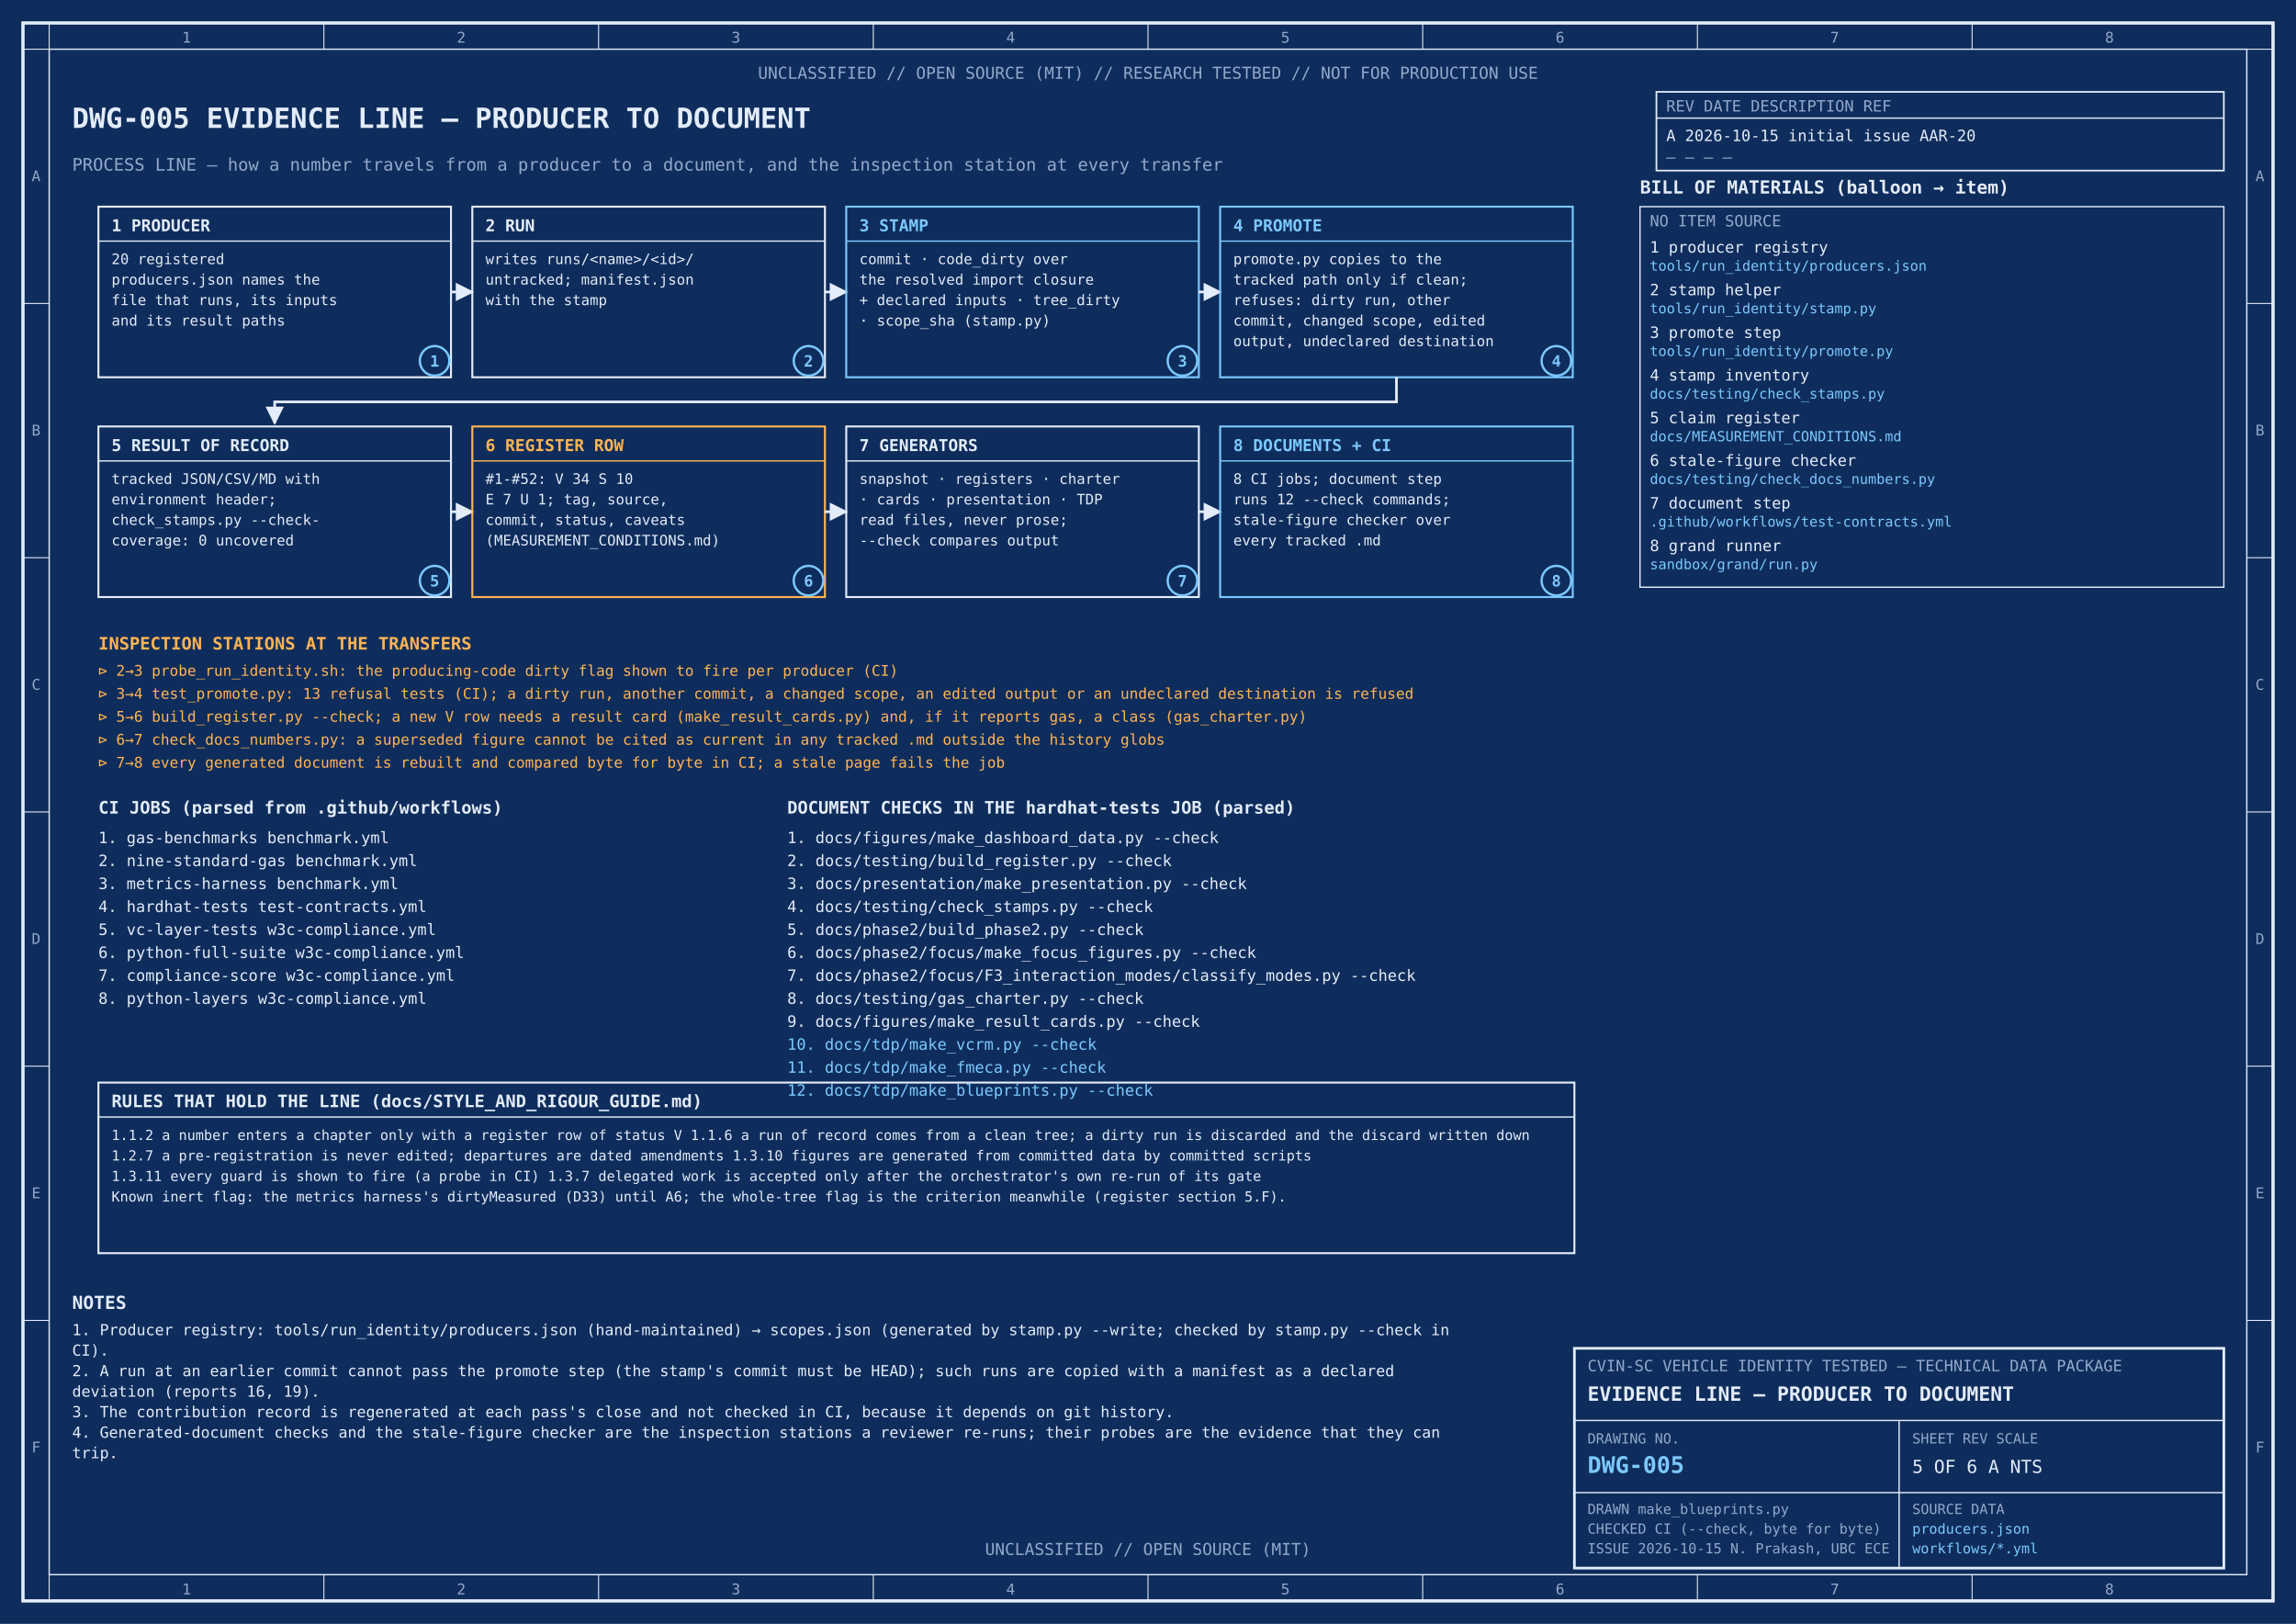
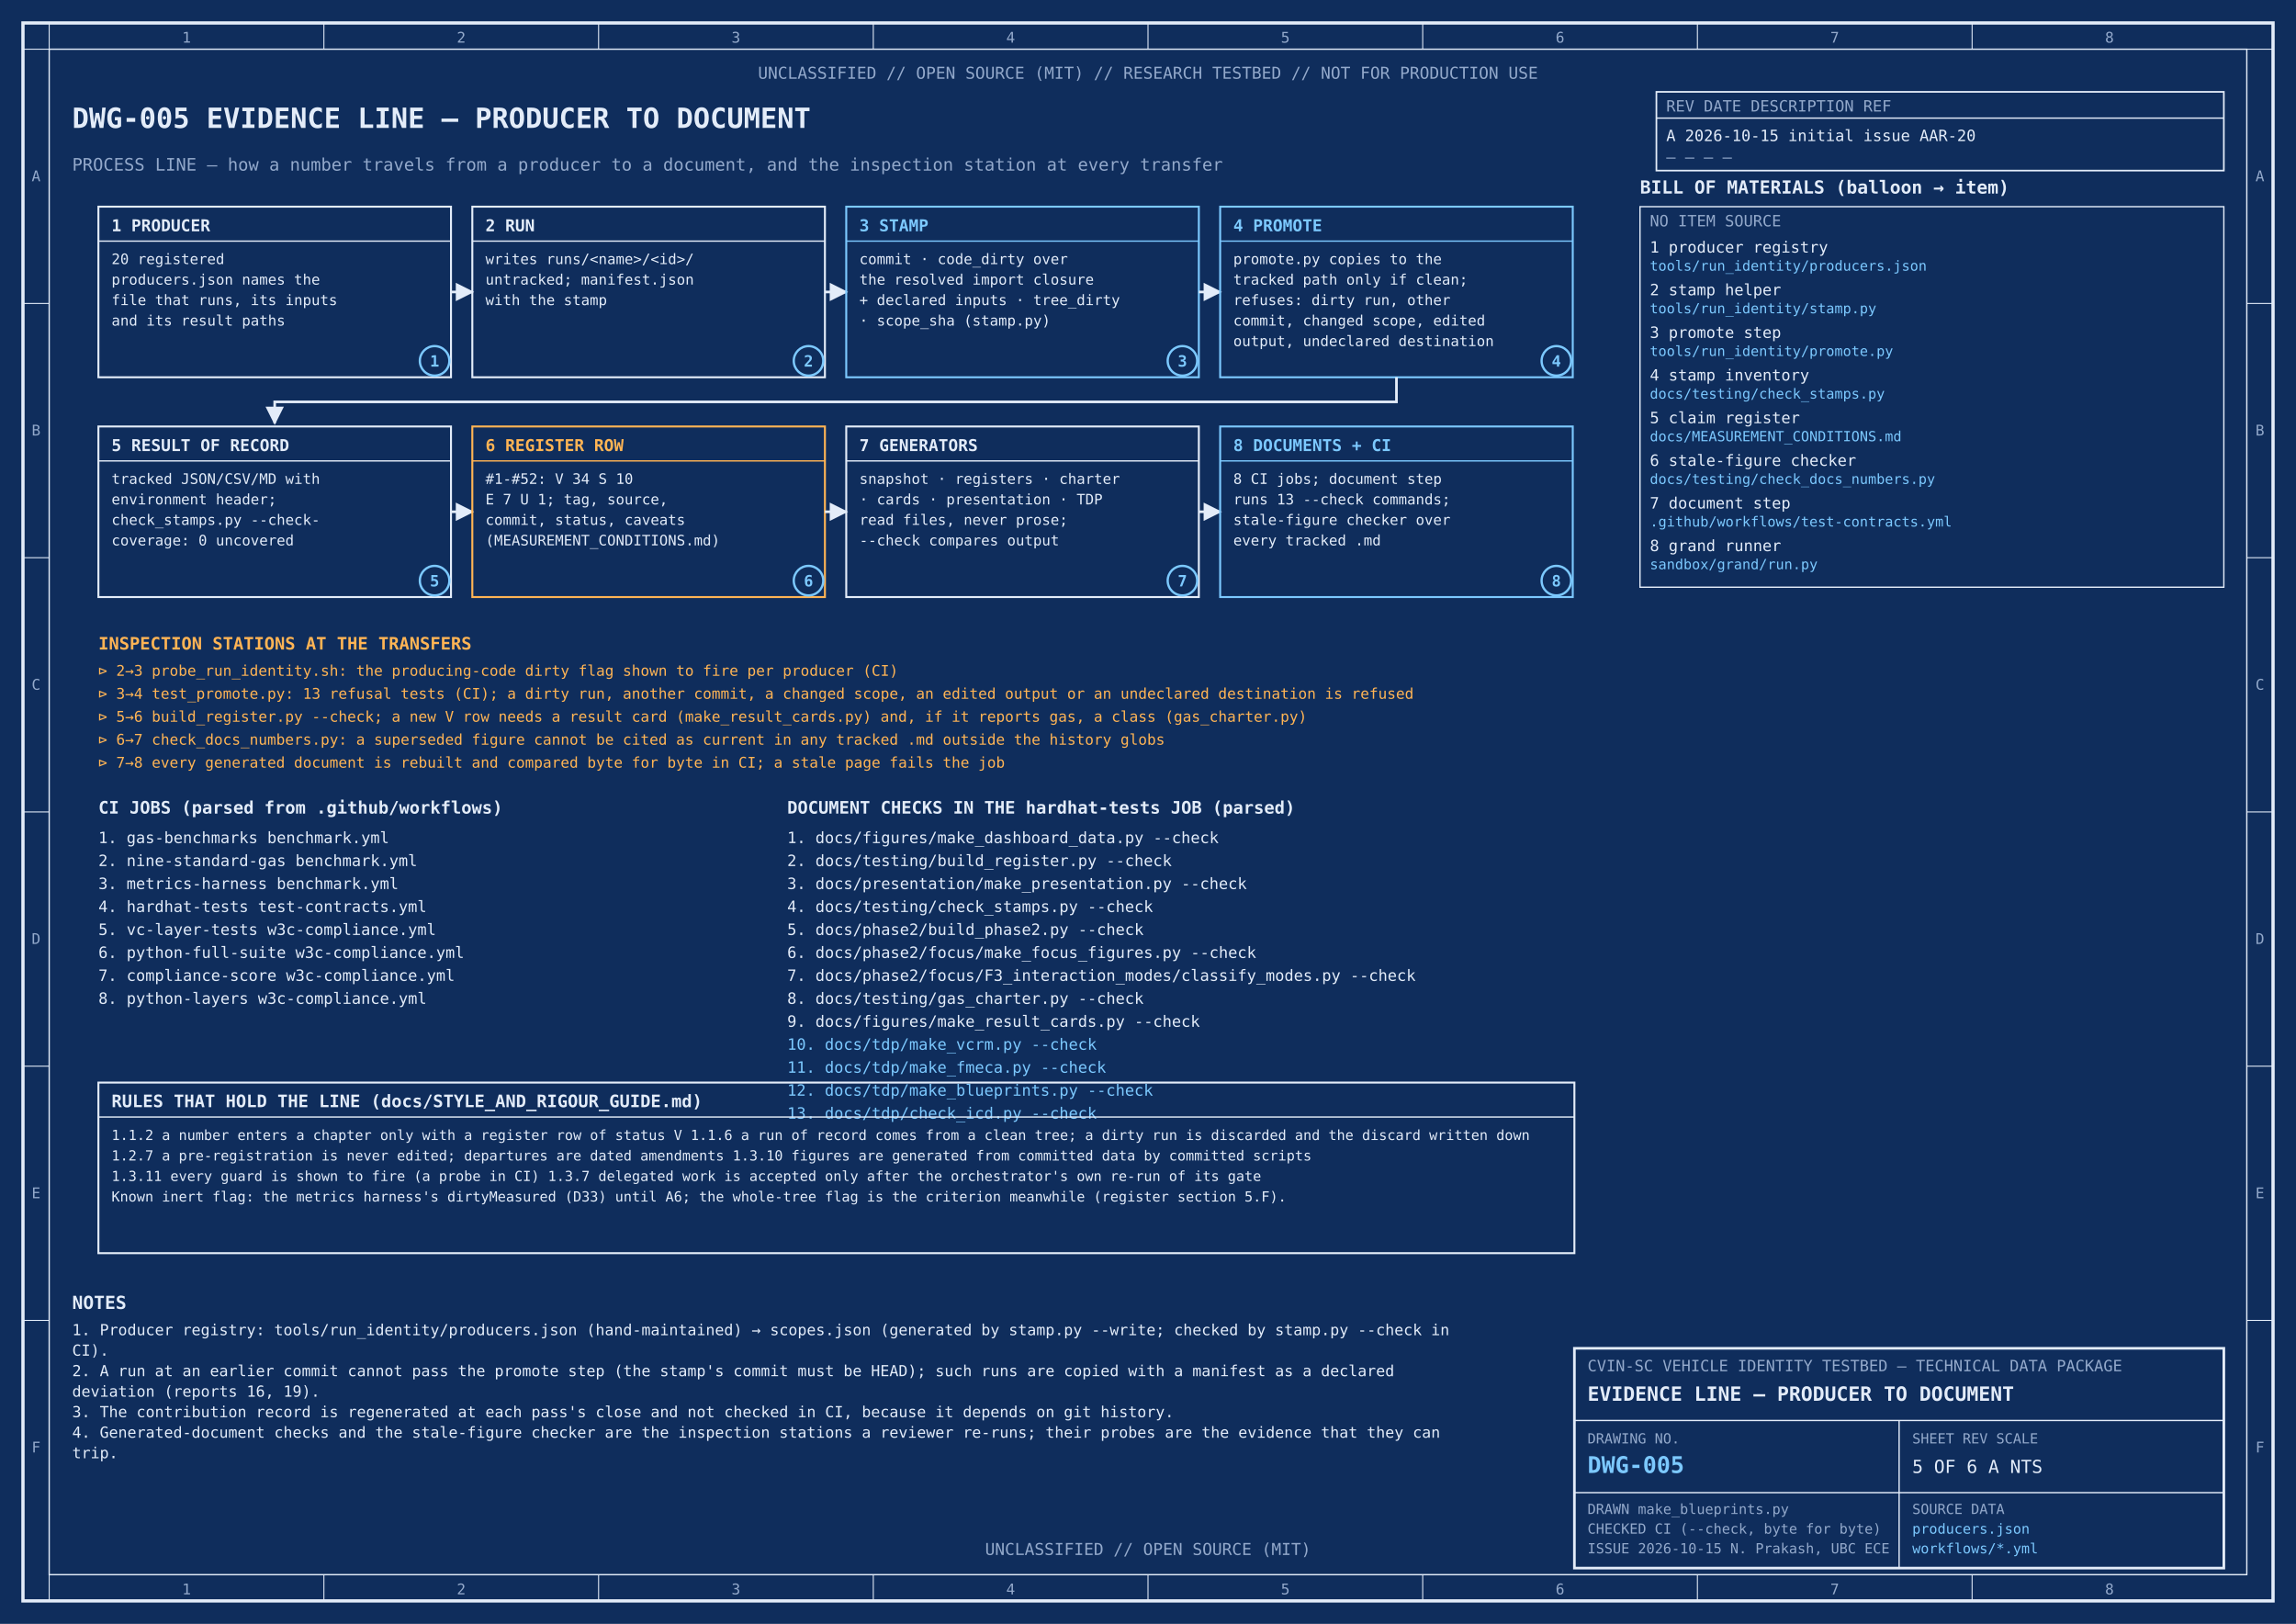
<svg xmlns="http://www.w3.org/2000/svg" width="1400" height="990" viewBox="0 0 1400 990" font-family="DejaVu Sans Mono, Menlo, Consolas, monospace">
  <defs>
    <marker id="arrow" viewBox="0 0 10 10" refX="9" refY="5" markerWidth="7" markerHeight="7" orient="auto-start-reverse">
      <path d="M0,0 L10,5 L0,10 z" fill="#e3ecf9" />
    </marker>
    <pattern id="hatch" width="8" height="8" patternUnits="userSpaceOnUse" patternTransform="rotate(45)">
      <line x1="0" y1="0" x2="0" y2="8" stroke="#ffb454" stroke-width="1" />
    </pattern>
  </defs>
  <rect width="1400" height="990" fill="#0f2d5c" />
  <text x="44" y="104" font-size="10.5" text-anchor="start" fill="#93a9cb" font-weight="normal">PROCESS LINE — how a number travels from a producer to a document, and the inspection station at every transfer</text>
  <rect x="60" y="126" width="215" height="104" stroke="#e3ecf9" fill="none" stroke-width="1.2" rx="0" />
  <text x="68" y="141" font-size="10" text-anchor="start" fill="#e3ecf9" font-weight="bold">1 PRODUCER</text>
  <line x1="60" y1="147" x2="275" y2="147" stroke="#e3ecf9" stroke-width="0.8" />
  <text x="68" y="161.0" font-size="8.8" text-anchor="start" fill="#e3ecf9" font-weight="normal">20 registered</text>
  <text x="68" y="173.5" font-size="8.8" text-anchor="start" fill="#e3ecf9" font-weight="normal">producers.json names the</text>
  <text x="68" y="186.0" font-size="8.8" text-anchor="start" fill="#e3ecf9" font-weight="normal">file that runs, its inputs</text>
  <text x="68" y="198.5" font-size="8.8" text-anchor="start" fill="#e3ecf9" font-weight="normal">and its result paths</text>
  <circle cx="265" cy="220" r="9" stroke="#7cc9ff" fill="#0f2d5c" stroke-width="1.4" />
  <text x="265" y="223.5" font-size="9.5" text-anchor="middle" fill="#7cc9ff" font-weight="bold">1</text>
  <line x1="275" y1="178.0" x2="288" y2="178.0" stroke="#e3ecf9" stroke-width="1.6" marker-end="url(#arrow)" />
  <rect x="288" y="126" width="215" height="104" stroke="#e3ecf9" fill="none" stroke-width="1.2" rx="0" />
  <text x="296" y="141" font-size="10" text-anchor="start" fill="#e3ecf9" font-weight="bold">2 RUN</text>
  <line x1="288" y1="147" x2="503" y2="147" stroke="#e3ecf9" stroke-width="0.8" />
  <text x="296" y="161.0" font-size="8.8" text-anchor="start" fill="#e3ecf9" font-weight="normal">writes runs/&lt;name&gt;/&lt;id&gt;/</text>
  <text x="296" y="173.5" font-size="8.8" text-anchor="start" fill="#e3ecf9" font-weight="normal">untracked; manifest.json</text>
  <text x="296" y="186.0" font-size="8.8" text-anchor="start" fill="#e3ecf9" font-weight="normal">with the stamp</text>
  <circle cx="493" cy="220" r="9" stroke="#7cc9ff" fill="#0f2d5c" stroke-width="1.4" />
  <text x="493" y="223.5" font-size="9.5" text-anchor="middle" fill="#7cc9ff" font-weight="bold">2</text>
  <line x1="503" y1="178.0" x2="516" y2="178.0" stroke="#e3ecf9" stroke-width="1.6" marker-end="url(#arrow)" />
  <rect x="516" y="126" width="215" height="104" stroke="#7cc9ff" fill="none" stroke-width="1.2" rx="0" />
  <text x="524" y="141" font-size="10" text-anchor="start" fill="#7cc9ff" font-weight="bold">3 STAMP</text>
  <line x1="516" y1="147" x2="731" y2="147" stroke="#7cc9ff" stroke-width="0.8" />
  <text x="524" y="161.0" font-size="8.8" text-anchor="start" fill="#e3ecf9" font-weight="normal">commit · code_dirty over</text>
  <text x="524" y="173.5" font-size="8.8" text-anchor="start" fill="#e3ecf9" font-weight="normal">the resolved import closure</text>
  <text x="524" y="186.0" font-size="8.8" text-anchor="start" fill="#e3ecf9" font-weight="normal">+ declared inputs · tree_dirty</text>
  <text x="524" y="198.5" font-size="8.8" text-anchor="start" fill="#e3ecf9" font-weight="normal">· scope_sha (stamp.py)</text>
  <circle cx="721" cy="220" r="9" stroke="#7cc9ff" fill="#0f2d5c" stroke-width="1.4" />
  <text x="721" y="223.5" font-size="9.5" text-anchor="middle" fill="#7cc9ff" font-weight="bold">3</text>
  <line x1="731" y1="178.0" x2="744" y2="178.0" stroke="#e3ecf9" stroke-width="1.6" marker-end="url(#arrow)" />
  <rect x="744" y="126" width="215" height="104" stroke="#7cc9ff" fill="none" stroke-width="1.2" rx="0" />
  <text x="752" y="141" font-size="10" text-anchor="start" fill="#7cc9ff" font-weight="bold">4 PROMOTE</text>
  <line x1="744" y1="147" x2="959" y2="147" stroke="#7cc9ff" stroke-width="0.8" />
  <text x="752" y="161.0" font-size="8.8" text-anchor="start" fill="#e3ecf9" font-weight="normal">promote.py copies to the</text>
  <text x="752" y="173.5" font-size="8.8" text-anchor="start" fill="#e3ecf9" font-weight="normal">tracked path only if clean;</text>
  <text x="752" y="186.0" font-size="8.8" text-anchor="start" fill="#e3ecf9" font-weight="normal">refuses: dirty run, other</text>
  <text x="752" y="198.5" font-size="8.8" text-anchor="start" fill="#e3ecf9" font-weight="normal">commit, changed scope, edited</text>
  <text x="752" y="211.0" font-size="8.8" text-anchor="start" fill="#e3ecf9" font-weight="normal">output, undeclared destination</text>
  <circle cx="949" cy="220" r="9" stroke="#7cc9ff" fill="#0f2d5c" stroke-width="1.4" />
  <text x="949" y="223.5" font-size="9.5" text-anchor="middle" fill="#7cc9ff" font-weight="bold">4</text>
  <path d="M851.5,230 L851.5,245 L167.5,245 L167.5,258" stroke="#e3ecf9" fill="none" stroke-width="1.6" marker-end="url(#arrow)" />
  <rect x="60" y="260" width="215" height="104" stroke="#e3ecf9" fill="none" stroke-width="1.2" rx="0" />
  <text x="68" y="275" font-size="10" text-anchor="start" fill="#e3ecf9" font-weight="bold">5 RESULT OF RECORD</text>
  <line x1="60" y1="281" x2="275" y2="281" stroke="#e3ecf9" stroke-width="0.8" />
  <text x="68" y="295.0" font-size="8.8" text-anchor="start" fill="#e3ecf9" font-weight="normal">tracked JSON/CSV/MD with</text>
  <text x="68" y="307.5" font-size="8.8" text-anchor="start" fill="#e3ecf9" font-weight="normal">environment header;</text>
  <text x="68" y="320.0" font-size="8.8" text-anchor="start" fill="#e3ecf9" font-weight="normal">check_stamps.py --check-</text>
  <text x="68" y="332.5" font-size="8.8" text-anchor="start" fill="#e3ecf9" font-weight="normal">coverage: 0 uncovered</text>
  <circle cx="265" cy="354" r="9" stroke="#7cc9ff" fill="#0f2d5c" stroke-width="1.4" />
  <text x="265" y="357.5" font-size="9.5" text-anchor="middle" fill="#7cc9ff" font-weight="bold">5</text>
  <line x1="275" y1="312.0" x2="288" y2="312.0" stroke="#e3ecf9" stroke-width="1.6" marker-end="url(#arrow)" />
  <rect x="288" y="260" width="215" height="104" stroke="#ffb454" fill="none" stroke-width="1.2" rx="0" />
  <text x="296" y="275" font-size="10" text-anchor="start" fill="#ffb454" font-weight="bold">6 REGISTER ROW</text>
  <line x1="288" y1="281" x2="503" y2="281" stroke="#ffb454" stroke-width="0.8" />
  <text x="296" y="295.0" font-size="8.8" text-anchor="start" fill="#e3ecf9" font-weight="normal">#1-#52: V 34 S 10</text>
  <text x="296" y="307.5" font-size="8.8" text-anchor="start" fill="#e3ecf9" font-weight="normal">E 7 U 1; tag, source,</text>
  <text x="296" y="320.0" font-size="8.8" text-anchor="start" fill="#e3ecf9" font-weight="normal">commit, status, caveats</text>
  <text x="296" y="332.5" font-size="8.8" text-anchor="start" fill="#e3ecf9" font-weight="normal">(MEASUREMENT_CONDITIONS.md)</text>
  <circle cx="493" cy="354" r="9" stroke="#7cc9ff" fill="#0f2d5c" stroke-width="1.4" />
  <text x="493" y="357.5" font-size="9.5" text-anchor="middle" fill="#7cc9ff" font-weight="bold">6</text>
  <line x1="503" y1="312.0" x2="516" y2="312.0" stroke="#e3ecf9" stroke-width="1.6" marker-end="url(#arrow)" />
  <rect x="516" y="260" width="215" height="104" stroke="#e3ecf9" fill="none" stroke-width="1.2" rx="0" />
  <text x="524" y="275" font-size="10" text-anchor="start" fill="#e3ecf9" font-weight="bold">7 GENERATORS</text>
  <line x1="516" y1="281" x2="731" y2="281" stroke="#e3ecf9" stroke-width="0.8" />
  <text x="524" y="295.0" font-size="8.8" text-anchor="start" fill="#e3ecf9" font-weight="normal">snapshot · registers · charter</text>
  <text x="524" y="307.5" font-size="8.8" text-anchor="start" fill="#e3ecf9" font-weight="normal">· cards · presentation · TDP</text>
  <text x="524" y="320.0" font-size="8.8" text-anchor="start" fill="#e3ecf9" font-weight="normal">read files, never prose;</text>
  <text x="524" y="332.5" font-size="8.8" text-anchor="start" fill="#e3ecf9" font-weight="normal">--check compares output</text>
  <circle cx="721" cy="354" r="9" stroke="#7cc9ff" fill="#0f2d5c" stroke-width="1.4" />
  <text x="721" y="357.5" font-size="9.5" text-anchor="middle" fill="#7cc9ff" font-weight="bold">7</text>
  <line x1="731" y1="312.0" x2="744" y2="312.0" stroke="#e3ecf9" stroke-width="1.6" marker-end="url(#arrow)" />
  <rect x="744" y="260" width="215" height="104" stroke="#7cc9ff" fill="none" stroke-width="1.2" rx="0" />
  <text x="752" y="275" font-size="10" text-anchor="start" fill="#7cc9ff" font-weight="bold">8 DOCUMENTS + CI</text>
  <line x1="744" y1="281" x2="959" y2="281" stroke="#7cc9ff" stroke-width="0.8" />
  <text x="752" y="295.0" font-size="8.8" text-anchor="start" fill="#e3ecf9" font-weight="normal">8 CI jobs; document step</text>
-   <text x="752" y="307.5" font-size="8.8" text-anchor="start" fill="#e3ecf9" font-weight="normal">runs 12 --check commands;</text>
+   <text x="752" y="307.5" font-size="8.8" text-anchor="start" fill="#e3ecf9" font-weight="normal">runs 13 --check commands;</text>
  <text x="752" y="320.0" font-size="8.8" text-anchor="start" fill="#e3ecf9" font-weight="normal">stale-figure checker over</text>
  <text x="752" y="332.5" font-size="8.8" text-anchor="start" fill="#e3ecf9" font-weight="normal">every tracked .md</text>
  <circle cx="949" cy="354" r="9" stroke="#7cc9ff" fill="#0f2d5c" stroke-width="1.4" />
  <text x="949" y="357.5" font-size="9.5" text-anchor="middle" fill="#7cc9ff" font-weight="bold">8</text>
  <text x="60" y="396" font-size="10.5" text-anchor="start" fill="#ffb454" font-weight="bold">INSPECTION STATIONS AT THE TRANSFERS</text>
  <text x="60" y="412" font-size="9" text-anchor="start" fill="#ffb454" font-weight="normal">⊳ 2→3  probe_run_identity.sh: the producing-code dirty flag shown to fire per producer (CI)</text>
  <text x="60" y="426" font-size="9" text-anchor="start" fill="#ffb454" font-weight="normal">⊳ 3→4  test_promote.py: 13 refusal tests (CI); a dirty run, another commit, a changed scope, an edited output or an undeclared destination is refused</text>
  <text x="60" y="440" font-size="9" text-anchor="start" fill="#ffb454" font-weight="normal">⊳ 5→6  build_register.py --check; a new V row needs a result card (make_result_cards.py) and, if it reports gas, a class (gas_charter.py)</text>
  <text x="60" y="454" font-size="9" text-anchor="start" fill="#ffb454" font-weight="normal">⊳ 6→7  check_docs_numbers.py: a superseded figure cannot be cited as current in any tracked .md outside the history globs</text>
  <text x="60" y="468" font-size="9" text-anchor="start" fill="#ffb454" font-weight="normal">⊳ 7→8  every generated document is rebuilt and compared byte for byte in CI; a stale page fails the job</text>
  <text x="60" y="496" font-size="10.5" text-anchor="start" fill="#e3ecf9" font-weight="bold">CI JOBS (parsed from .github/workflows)</text>
  <text x="60" y="514" font-size="9.5" text-anchor="start" fill="#e3ecf9" font-weight="normal">1. gas-benchmarks         benchmark.yml</text>
  <text x="60" y="528" font-size="9.5" text-anchor="start" fill="#e3ecf9" font-weight="normal">2. nine-standard-gas      benchmark.yml</text>
  <text x="60" y="542" font-size="9.5" text-anchor="start" fill="#e3ecf9" font-weight="normal">3. metrics-harness        benchmark.yml</text>
  <text x="60" y="556" font-size="9.5" text-anchor="start" fill="#e3ecf9" font-weight="normal">4. hardhat-tests          test-contracts.yml</text>
  <text x="60" y="570" font-size="9.5" text-anchor="start" fill="#e3ecf9" font-weight="normal">5. vc-layer-tests         w3c-compliance.yml</text>
  <text x="60" y="584" font-size="9.5" text-anchor="start" fill="#e3ecf9" font-weight="normal">6. python-full-suite      w3c-compliance.yml</text>
  <text x="60" y="598" font-size="9.5" text-anchor="start" fill="#e3ecf9" font-weight="normal">7. compliance-score       w3c-compliance.yml</text>
  <text x="60" y="612" font-size="9.5" text-anchor="start" fill="#e3ecf9" font-weight="normal">8. python-layers          w3c-compliance.yml</text>
  <text x="480" y="496" font-size="10.5" text-anchor="start" fill="#e3ecf9" font-weight="bold">DOCUMENT CHECKS IN THE hardhat-tests JOB (parsed)</text>
  <text x="480" y="514" font-size="9.5" text-anchor="start" fill="#e3ecf9" font-weight="normal">1. docs/figures/make_dashboard_data.py --check</text>
  <text x="480" y="528" font-size="9.5" text-anchor="start" fill="#e3ecf9" font-weight="normal">2. docs/testing/build_register.py --check</text>
  <text x="480" y="542" font-size="9.5" text-anchor="start" fill="#e3ecf9" font-weight="normal">3. docs/presentation/make_presentation.py --check</text>
  <text x="480" y="556" font-size="9.5" text-anchor="start" fill="#e3ecf9" font-weight="normal">4. docs/testing/check_stamps.py --check</text>
  <text x="480" y="570" font-size="9.5" text-anchor="start" fill="#e3ecf9" font-weight="normal">5. docs/phase2/build_phase2.py --check</text>
  <text x="480" y="584" font-size="9.5" text-anchor="start" fill="#e3ecf9" font-weight="normal">6. docs/phase2/focus/make_focus_figures.py --check</text>
  <text x="480" y="598" font-size="9.5" text-anchor="start" fill="#e3ecf9" font-weight="normal">7. docs/phase2/focus/F3_interaction_modes/classify_modes.py --check</text>
  <text x="480" y="612" font-size="9.5" text-anchor="start" fill="#e3ecf9" font-weight="normal">8. docs/testing/gas_charter.py --check</text>
  <text x="480" y="626" font-size="9.5" text-anchor="start" fill="#e3ecf9" font-weight="normal">9. docs/figures/make_result_cards.py --check</text>
  <text x="480" y="640" font-size="9.5" text-anchor="start" fill="#7cc9ff" font-weight="normal">10. docs/tdp/make_vcrm.py --check</text>
  <text x="480" y="654" font-size="9.5" text-anchor="start" fill="#7cc9ff" font-weight="normal">11. docs/tdp/make_fmeca.py --check</text>
  <text x="480" y="668" font-size="9.5" text-anchor="start" fill="#7cc9ff" font-weight="normal">12. docs/tdp/make_blueprints.py --check</text>
+   <text x="480" y="682" font-size="9.5" text-anchor="start" fill="#7cc9ff" font-weight="normal">13. docs/tdp/check_icd.py --check</text>
  <rect x="60" y="660" width="900" height="104" stroke="#e3ecf9" fill="none" stroke-width="1.2" rx="0" />
  <text x="68" y="675" font-size="10.5" text-anchor="start" fill="#e3ecf9" font-weight="bold">RULES THAT HOLD THE LINE (docs/STYLE_AND_RIGOUR_GUIDE.md)</text>
  <line x1="60" y1="681" x2="960" y2="681" stroke="#e3ecf9" stroke-width="0.8" />
  <text x="68" y="695.0" font-size="8.5" text-anchor="start" fill="#e3ecf9" font-weight="normal">1.1.2  a number enters a chapter only with a register row of status V       1.1.6  a run of record comes from a clean tree; a dirty run is discarded and the discard written down</text>
  <text x="68" y="707.5" font-size="8.5" text-anchor="start" fill="#e3ecf9" font-weight="normal">1.2.7  a pre-registration is never edited; departures are dated amendments    1.3.10 figures are generated from committed data by committed scripts</text>
  <text x="68" y="720.0" font-size="8.5" text-anchor="start" fill="#e3ecf9" font-weight="normal">1.3.11 every guard is shown to fire (a probe in CI)                            1.3.7  delegated work is accepted only after the orchestrator's own re-run of its gate</text>
  <text x="68" y="732.5" font-size="8.5" text-anchor="start" fill="#e3ecf9" font-weight="normal">Known inert flag: the metrics harness's dirtyMeasured (D33) until A6; the whole-tree flag is the criterion meanwhile (register section 5.F).</text>
  <rect x="14" y="14" width="1372" height="962" stroke="#e3ecf9" fill="none" stroke-width="2" rx="0" />
  <rect x="30" y="30" width="1340" height="930" stroke="#e3ecf9" fill="none" stroke-width="0.8" rx="0" />
  <line x1="30.0" y1="14" x2="30.0" y2="30" stroke="#e3ecf9" stroke-width="0.6" />
  <line x1="30.0" y1="960" x2="30.0" y2="976" stroke="#e3ecf9" stroke-width="0.6" />
  <text x="113.75" y="26" font-size="9" text-anchor="middle" fill="#93a9cb" font-weight="normal">1</text>
  <text x="113.75" y="972" font-size="9" text-anchor="middle" fill="#93a9cb" font-weight="normal">1</text>
  <line x1="197.5" y1="14" x2="197.5" y2="30" stroke="#e3ecf9" stroke-width="0.6" />
  <line x1="197.5" y1="960" x2="197.5" y2="976" stroke="#e3ecf9" stroke-width="0.6" />
  <text x="281.25" y="26" font-size="9" text-anchor="middle" fill="#93a9cb" font-weight="normal">2</text>
  <text x="281.25" y="972" font-size="9" text-anchor="middle" fill="#93a9cb" font-weight="normal">2</text>
  <line x1="365.0" y1="14" x2="365.0" y2="30" stroke="#e3ecf9" stroke-width="0.6" />
  <line x1="365.0" y1="960" x2="365.0" y2="976" stroke="#e3ecf9" stroke-width="0.6" />
  <text x="448.75" y="26" font-size="9" text-anchor="middle" fill="#93a9cb" font-weight="normal">3</text>
  <text x="448.75" y="972" font-size="9" text-anchor="middle" fill="#93a9cb" font-weight="normal">3</text>
  <line x1="532.5" y1="14" x2="532.5" y2="30" stroke="#e3ecf9" stroke-width="0.6" />
  <line x1="532.5" y1="960" x2="532.5" y2="976" stroke="#e3ecf9" stroke-width="0.6" />
  <text x="616.25" y="26" font-size="9" text-anchor="middle" fill="#93a9cb" font-weight="normal">4</text>
  <text x="616.25" y="972" font-size="9" text-anchor="middle" fill="#93a9cb" font-weight="normal">4</text>
  <line x1="700.0" y1="14" x2="700.0" y2="30" stroke="#e3ecf9" stroke-width="0.6" />
  <line x1="700.0" y1="960" x2="700.0" y2="976" stroke="#e3ecf9" stroke-width="0.6" />
  <text x="783.75" y="26" font-size="9" text-anchor="middle" fill="#93a9cb" font-weight="normal">5</text>
  <text x="783.75" y="972" font-size="9" text-anchor="middle" fill="#93a9cb" font-weight="normal">5</text>
  <line x1="867.5" y1="14" x2="867.5" y2="30" stroke="#e3ecf9" stroke-width="0.6" />
  <line x1="867.5" y1="960" x2="867.5" y2="976" stroke="#e3ecf9" stroke-width="0.6" />
  <text x="951.25" y="26" font-size="9" text-anchor="middle" fill="#93a9cb" font-weight="normal">6</text>
  <text x="951.25" y="972" font-size="9" text-anchor="middle" fill="#93a9cb" font-weight="normal">6</text>
  <line x1="1035.0" y1="14" x2="1035.0" y2="30" stroke="#e3ecf9" stroke-width="0.6" />
  <line x1="1035.0" y1="960" x2="1035.0" y2="976" stroke="#e3ecf9" stroke-width="0.6" />
  <text x="1118.75" y="26" font-size="9" text-anchor="middle" fill="#93a9cb" font-weight="normal">7</text>
  <text x="1118.75" y="972" font-size="9" text-anchor="middle" fill="#93a9cb" font-weight="normal">7</text>
  <line x1="1202.5" y1="14" x2="1202.5" y2="30" stroke="#e3ecf9" stroke-width="0.6" />
  <line x1="1202.5" y1="960" x2="1202.5" y2="976" stroke="#e3ecf9" stroke-width="0.6" />
  <text x="1286.25" y="26" font-size="9" text-anchor="middle" fill="#93a9cb" font-weight="normal">8</text>
  <text x="1286.25" y="972" font-size="9" text-anchor="middle" fill="#93a9cb" font-weight="normal">8</text>
  <line x1="14" y1="30.0" x2="30" y2="30.0" stroke="#e3ecf9" stroke-width="0.6" />
  <line x1="1370" y1="30.0" x2="1386" y2="30.0" stroke="#e3ecf9" stroke-width="0.6" />
  <text x="22" y="110.5" font-size="9" text-anchor="middle" fill="#93a9cb" font-weight="normal">A</text>
  <text x="1378" y="110.5" font-size="9" text-anchor="middle" fill="#93a9cb" font-weight="normal">A</text>
  <line x1="14" y1="185.0" x2="30" y2="185.0" stroke="#e3ecf9" stroke-width="0.6" />
  <line x1="1370" y1="185.0" x2="1386" y2="185.0" stroke="#e3ecf9" stroke-width="0.6" />
  <text x="22" y="265.5" font-size="9" text-anchor="middle" fill="#93a9cb" font-weight="normal">B</text>
  <text x="1378" y="265.5" font-size="9" text-anchor="middle" fill="#93a9cb" font-weight="normal">B</text>
  <line x1="14" y1="340.0" x2="30" y2="340.0" stroke="#e3ecf9" stroke-width="0.6" />
  <line x1="1370" y1="340.0" x2="1386" y2="340.0" stroke="#e3ecf9" stroke-width="0.6" />
  <text x="22" y="420.5" font-size="9" text-anchor="middle" fill="#93a9cb" font-weight="normal">C</text>
  <text x="1378" y="420.5" font-size="9" text-anchor="middle" fill="#93a9cb" font-weight="normal">C</text>
  <line x1="14" y1="495.0" x2="30" y2="495.0" stroke="#e3ecf9" stroke-width="0.6" />
  <line x1="1370" y1="495.0" x2="1386" y2="495.0" stroke="#e3ecf9" stroke-width="0.6" />
  <text x="22" y="575.5" font-size="9" text-anchor="middle" fill="#93a9cb" font-weight="normal">D</text>
  <text x="1378" y="575.5" font-size="9" text-anchor="middle" fill="#93a9cb" font-weight="normal">D</text>
  <line x1="14" y1="650.0" x2="30" y2="650.0" stroke="#e3ecf9" stroke-width="0.6" />
  <line x1="1370" y1="650.0" x2="1386" y2="650.0" stroke="#e3ecf9" stroke-width="0.6" />
  <text x="22" y="730.5" font-size="9" text-anchor="middle" fill="#93a9cb" font-weight="normal">E</text>
  <text x="1378" y="730.5" font-size="9" text-anchor="middle" fill="#93a9cb" font-weight="normal">E</text>
  <line x1="14" y1="805.0" x2="30" y2="805.0" stroke="#e3ecf9" stroke-width="0.6" />
  <line x1="1370" y1="805.0" x2="1386" y2="805.0" stroke="#e3ecf9" stroke-width="0.6" />
  <text x="22" y="885.5" font-size="9" text-anchor="middle" fill="#93a9cb" font-weight="normal">F</text>
  <text x="1378" y="885.5" font-size="9" text-anchor="middle" fill="#93a9cb" font-weight="normal">F</text>
  <text x="700.0" y="48" font-size="10" text-anchor="middle" fill="#93a9cb" font-weight="normal">UNCLASSIFIED // OPEN SOURCE (MIT) // RESEARCH TESTBED // NOT FOR PRODUCTION USE</text>
  <text x="700.0" y="948" font-size="10" text-anchor="middle" fill="#93a9cb" font-weight="normal">UNCLASSIFIED // OPEN SOURCE (MIT)</text>
  <text x="44" y="78" font-size="17" text-anchor="start" fill="#e3ecf9" font-weight="bold">DWG-005  EVIDENCE LINE — PRODUCER TO DOCUMENT</text>
  <rect x="1010" y="56" width="346" height="48" stroke="#e3ecf9" fill="none" stroke-width="1" rx="0" />
  <line x1="1010" y1="72" x2="1356" y2="72" stroke="#e3ecf9" stroke-width="0.8" />
  <text x="1016" y="68" font-size="9.5" text-anchor="start" fill="#93a9cb" font-weight="normal">REV   DATE         DESCRIPTION                 REF</text>
  <text x="1016" y="86" font-size="9.5" text-anchor="start" fill="#e3ecf9" font-weight="normal">A     2026-10-15   initial issue               AAR-20</text>
  <text x="1016" y="99" font-size="9.5" text-anchor="start" fill="#93a9cb" font-weight="normal">—     —            —                           —</text>
  <text x="44" y="798" font-size="11" text-anchor="start" fill="#e3ecf9" font-weight="bold">NOTES</text>
  <text x="44" y="814.0" font-size="9.3" text-anchor="start" fill="#e3ecf9" font-weight="normal">1. Producer registry: tools/run_identity/producers.json (hand-maintained) → scopes.json (generated by stamp.py --write; checked by stamp.py --check in</text>
  <text x="44" y="826.5" font-size="9.3" text-anchor="start" fill="#e3ecf9" font-weight="normal">   CI).</text>
  <text x="44" y="839.0" font-size="9.3" text-anchor="start" fill="#e3ecf9" font-weight="normal">2. A run at an earlier commit cannot pass the promote step (the stamp's commit must be HEAD); such runs are copied with a manifest as a declared</text>
  <text x="44" y="851.5" font-size="9.3" text-anchor="start" fill="#e3ecf9" font-weight="normal">   deviation (reports 16, 19).</text>
  <text x="44" y="864.0" font-size="9.3" text-anchor="start" fill="#e3ecf9" font-weight="normal">3. The contribution record is regenerated at each pass's close and not checked in CI, because it depends on git history.</text>
  <text x="44" y="876.5" font-size="9.3" text-anchor="start" fill="#e3ecf9" font-weight="normal">4. Generated-document checks and the stale-figure checker are the inspection stations a reviewer re-runs; their probes are the evidence that they can</text>
  <text x="44" y="889.0" font-size="9.3" text-anchor="start" fill="#e3ecf9" font-weight="normal">   trip.</text>
  <text x="1000" y="118" font-size="11" text-anchor="start" fill="#e3ecf9" font-weight="bold">BILL OF MATERIALS (balloon → item)</text>
  <rect x="1000" y="126" width="356" height="232" stroke="#e3ecf9" fill="none" stroke-width="0.8" rx="0" />
  <text x="1006" y="138" font-size="9.5" text-anchor="start" fill="#93a9cb" font-weight="normal">NO  ITEM                      SOURCE</text>
  <text x="1006" y="154" font-size="9.5" text-anchor="start" fill="#e3ecf9" font-weight="normal">1   producer registry         </text>
  <text x="1006" y="165" font-size="8.5" text-anchor="start" fill="#7cc9ff" font-weight="normal">    tools/run_identity/producers.json</text>
  <text x="1006" y="180" font-size="9.5" text-anchor="start" fill="#e3ecf9" font-weight="normal">2   stamp helper              </text>
  <text x="1006" y="191" font-size="8.5" text-anchor="start" fill="#7cc9ff" font-weight="normal">    tools/run_identity/stamp.py</text>
  <text x="1006" y="206" font-size="9.5" text-anchor="start" fill="#e3ecf9" font-weight="normal">3   promote step              </text>
  <text x="1006" y="217" font-size="8.5" text-anchor="start" fill="#7cc9ff" font-weight="normal">    tools/run_identity/promote.py</text>
  <text x="1006" y="232" font-size="9.5" text-anchor="start" fill="#e3ecf9" font-weight="normal">4   stamp inventory           </text>
  <text x="1006" y="243" font-size="8.5" text-anchor="start" fill="#7cc9ff" font-weight="normal">    docs/testing/check_stamps.py</text>
  <text x="1006" y="258" font-size="9.5" text-anchor="start" fill="#e3ecf9" font-weight="normal">5   claim register            </text>
  <text x="1006" y="269" font-size="8.5" text-anchor="start" fill="#7cc9ff" font-weight="normal">    docs/MEASUREMENT_CONDITIONS.md</text>
  <text x="1006" y="284" font-size="9.5" text-anchor="start" fill="#e3ecf9" font-weight="normal">6   stale-figure checker      </text>
  <text x="1006" y="295" font-size="8.5" text-anchor="start" fill="#7cc9ff" font-weight="normal">    docs/testing/check_docs_numbers.py</text>
  <text x="1006" y="310" font-size="9.5" text-anchor="start" fill="#e3ecf9" font-weight="normal">7   document step             </text>
  <text x="1006" y="321" font-size="8.5" text-anchor="start" fill="#7cc9ff" font-weight="normal">    .github/workflows/test-contracts.yml</text>
  <text x="1006" y="336" font-size="9.5" text-anchor="start" fill="#e3ecf9" font-weight="normal">8   grand runner              </text>
  <text x="1006" y="347" font-size="8.5" text-anchor="start" fill="#7cc9ff" font-weight="normal">    sandbox/grand/run.py</text>
  <rect x="960" y="822" width="396" height="134" stroke="#e3ecf9" fill="none" stroke-width="1.6" rx="0" />
  <line x1="960" y1="866" x2="1356" y2="866" stroke="#e3ecf9" stroke-width="0.8" />
  <line x1="960" y1="910" x2="1356" y2="910" stroke="#e3ecf9" stroke-width="0.8" />
  <line x1="1158" y1="866" x2="1158" y2="956" stroke="#e3ecf9" stroke-width="0.8" />
  <text x="968" y="836" font-size="9.5" text-anchor="start" fill="#93a9cb" font-weight="normal">CVIN-SC VEHICLE IDENTITY TESTBED — TECHNICAL DATA PACKAGE</text>
  <text x="968" y="854" font-size="12" text-anchor="start" fill="#e3ecf9" font-weight="bold">EVIDENCE LINE — PRODUCER TO DOCUMENT</text>
  <text x="968" y="880" font-size="8.5" text-anchor="start" fill="#93a9cb" font-weight="normal">DRAWING NO.</text>
  <text x="968" y="898" font-size="14" text-anchor="start" fill="#7cc9ff" font-weight="bold">DWG-005</text>
  <text x="1166" y="880" font-size="8.5" text-anchor="start" fill="#93a9cb" font-weight="normal">SHEET        REV      SCALE</text>
  <text x="1166" y="898" font-size="11" text-anchor="start" fill="#e3ecf9" font-weight="normal">5 OF 6       A        NTS</text>
  <text x="968" y="923" font-size="8.5" text-anchor="start" fill="#93a9cb" font-weight="normal">DRAWN  make_blueprints.py</text>
  <text x="968" y="935" font-size="8.5" text-anchor="start" fill="#93a9cb" font-weight="normal">CHECKED  CI (--check, byte for byte)</text>
  <text x="968" y="947" font-size="8.5" text-anchor="start" fill="#93a9cb" font-weight="normal">ISSUE 2026-10-15  N. Prakash, UBC ECE</text>
  <text x="1166" y="923" font-size="8.5" text-anchor="start" fill="#93a9cb" font-weight="normal">SOURCE DATA</text>
  <text x="1166" y="935" font-size="8.5" text-anchor="start" fill="#7cc9ff" font-weight="normal">producers.json</text>
  <text x="1166" y="947" font-size="8.5" text-anchor="start" fill="#7cc9ff" font-weight="normal">workflows/*.yml</text>
</svg>
